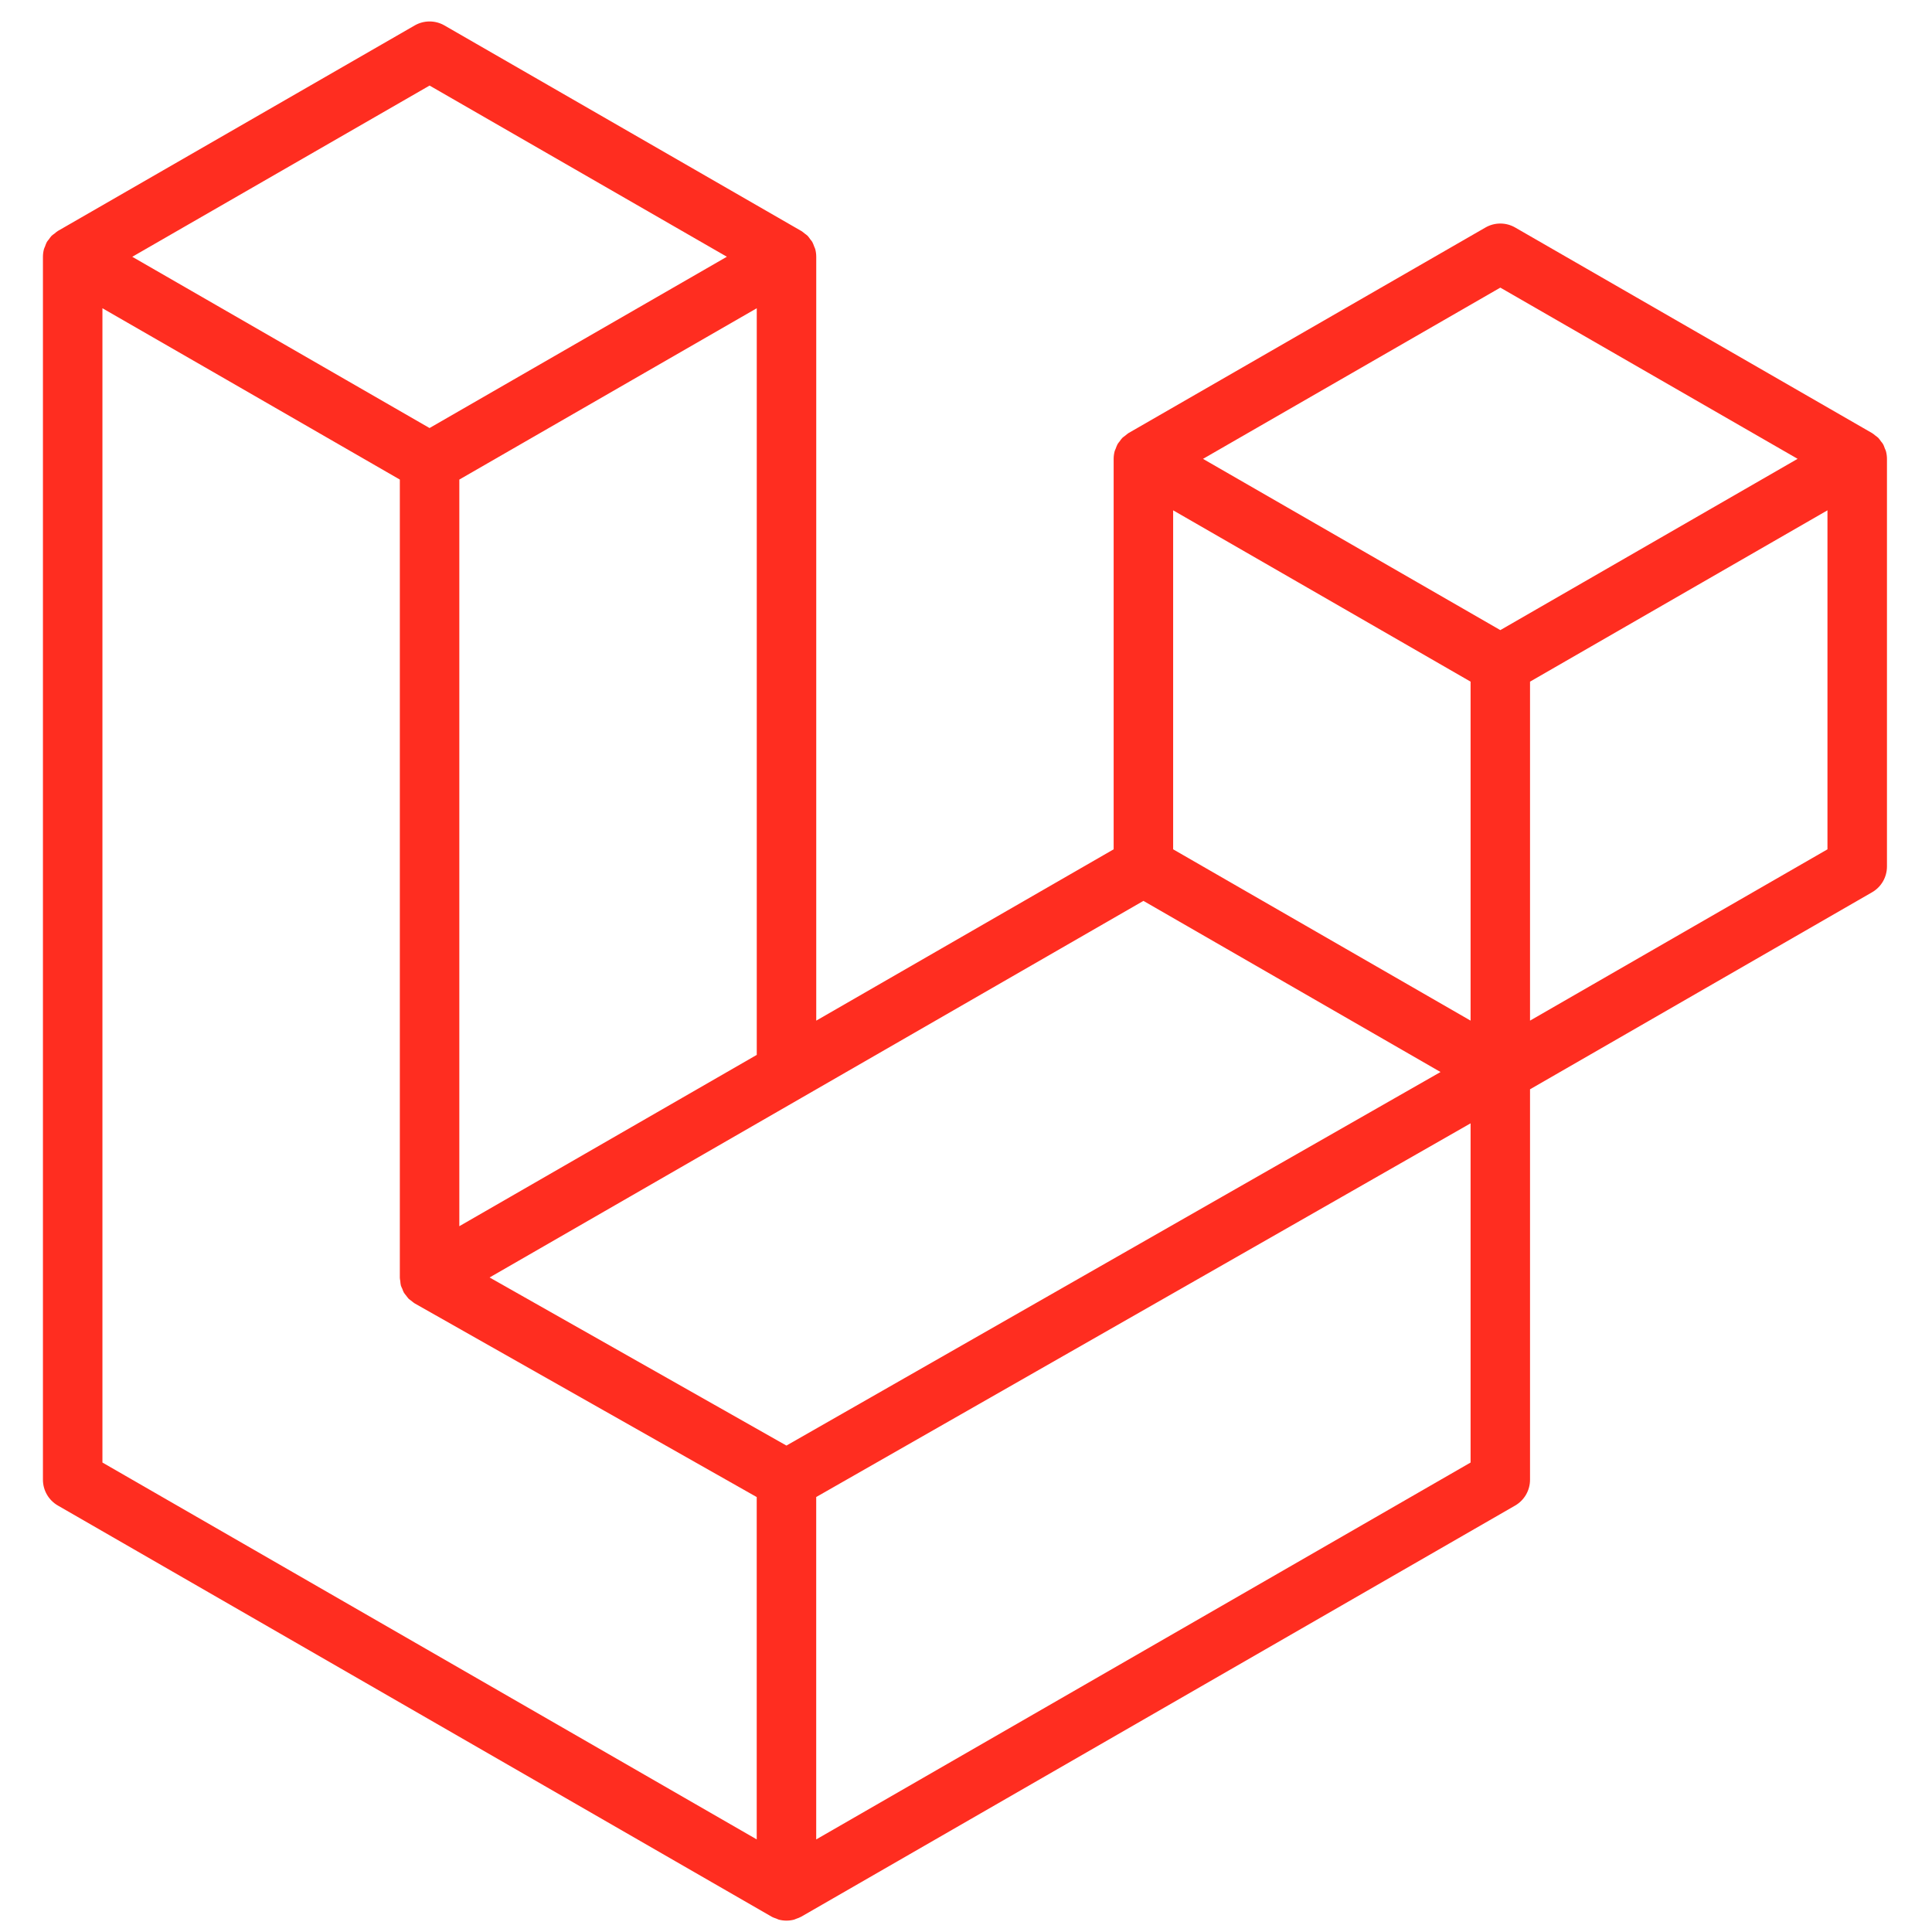
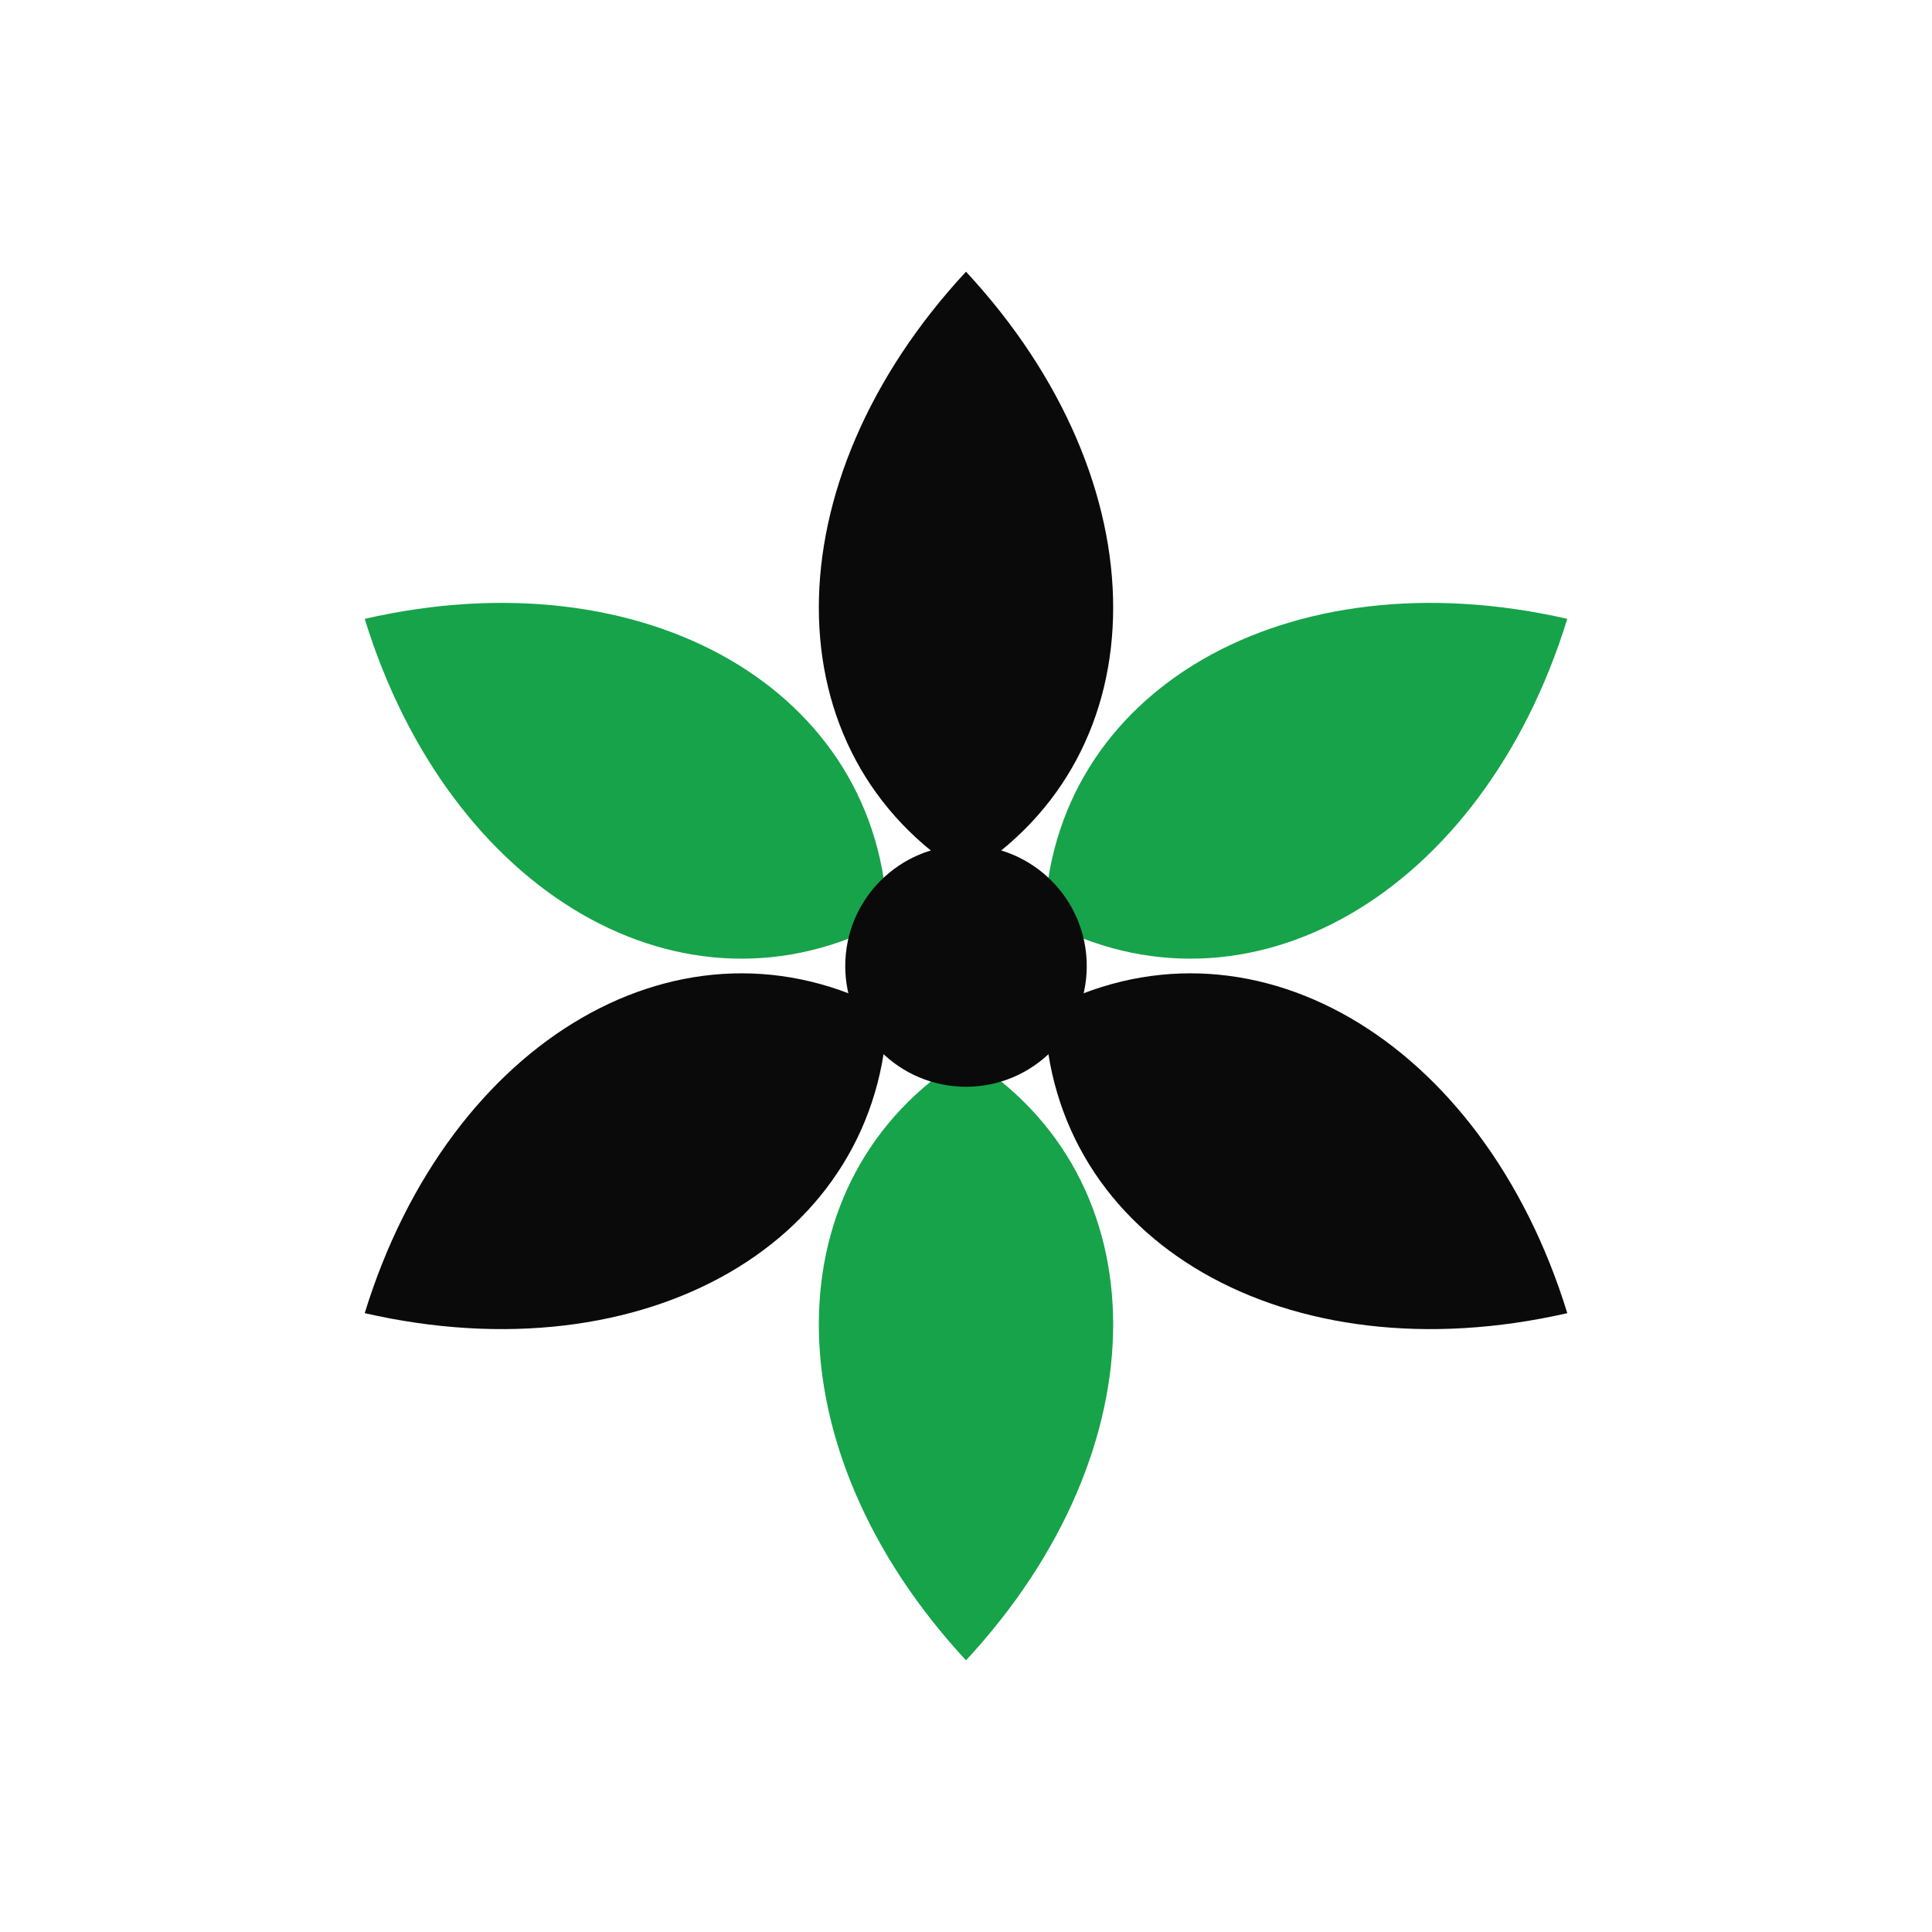
- <svg xmlns="http://www.w3.org/2000/svg" width="166" height="166" viewBox="0 0 166 166" fill="none">
-   <path fill-rule="evenodd" clip-rule="evenodd" d="M162.041 38.759C162.099 38.977 162.129 39.201 162.13 39.426V74.452C162.13 74.902 162.011 75.344 161.786 75.733C161.561 76.122 161.237 76.444 160.847 76.668L131.462 93.594V127.141C131.462 128.054 130.977 128.897 130.186 129.357L68.847 164.683C68.707 164.763 68.554 164.814 68.401 164.868C68.343 164.887 68.289 164.922 68.228 164.938C67.8 165.051 67.349 165.051 66.92 164.938C66.85 164.919 66.786 164.881 66.719 164.855C66.579 164.804 66.432 164.76 66.298 164.683L4.972 129.357C4.583 129.133 4.259 128.81 4.034 128.421C3.808 128.032 3.69 127.591 3.689 127.141L3.689 22.063C3.689 21.834 3.721 21.61 3.779 21.393C3.798 21.32 3.843 21.253 3.868 21.179C3.916 21.045 3.961 20.908 4.031 20.783C4.079 20.7 4.149 20.633 4.206 20.557C4.28 20.454 4.347 20.349 4.433 20.26C4.506 20.186 4.602 20.132 4.685 20.068C4.778 19.992 4.861 19.909 4.966 19.848L35.633 2.185C36.022 1.961 36.462 1.844 36.91 1.844C37.358 1.844 37.798 1.961 38.186 2.185L68.851 19.848H68.857C68.959 19.912 69.045 19.992 69.138 20.065C69.221 20.129 69.313 20.186 69.387 20.257C69.476 20.349 69.54 20.454 69.616 20.557C69.671 20.633 69.744 20.7 69.789 20.783C69.862 20.911 69.904 21.045 69.955 21.179C69.98 21.253 70.025 21.32 70.044 21.396C70.103 21.614 70.133 21.838 70.133 22.063V87.694L95.686 72.974V39.423C95.686 39.2 95.718 38.973 95.775 38.759C95.798 38.683 95.839 38.615 95.865 38.542C95.916 38.408 95.96 38.271 96.031 38.146C96.079 38.063 96.149 37.996 96.203 37.92C96.279 37.818 96.343 37.712 96.433 37.623C96.506 37.549 96.599 37.495 96.681 37.431C96.777 37.355 96.86 37.272 96.962 37.211L127.633 19.548C128.021 19.324 128.461 19.206 128.91 19.206C129.358 19.206 129.798 19.324 130.186 19.548L160.85 37.211C160.959 37.275 161.042 37.355 161.137 37.428C161.217 37.492 161.31 37.549 161.383 37.62C161.473 37.712 161.536 37.818 161.613 37.92C161.67 37.996 161.741 38.063 161.785 38.146C161.859 38.271 161.9 38.408 161.951 38.542C161.98 38.615 162.021 38.683 162.041 38.759ZM157.018 72.974V43.848L146.287 50.028L131.462 58.568V87.694L157.021 72.974H157.018ZM126.354 125.663V96.518L111.771 104.85L70.13 128.626V158.046L126.354 125.663ZM8.801 26.485V125.663L65.018 158.043V128.629L35.649 112L35.64 111.994L35.627 111.988C35.528 111.93 35.445 111.847 35.353 111.777C35.273 111.713 35.18 111.662 35.11 111.592L35.104 111.582C35.021 111.502 34.963 111.403 34.893 111.314C34.829 111.228 34.753 111.154 34.702 111.065L34.699 111.055C34.641 110.96 34.606 110.845 34.565 110.736C34.523 110.64 34.469 110.551 34.443 110.449C34.411 110.328 34.405 110.197 34.392 110.072C34.379 109.976 34.354 109.881 34.354 109.785V109.778V41.205L19.532 32.662L8.801 26.485ZM36.913 7.35L11.364 22.063L36.907 36.777L62.453 22.06L36.907 7.35H36.913ZM50.2 99.174L65.022 90.637V26.485L54.291 32.665L39.466 41.205V105.357L50.2 99.174ZM128.91 24.713L103.363 39.426L128.91 54.14L154.453 39.423L128.91 24.713ZM126.354 58.568L111.529 50.028L100.798 43.848V72.974L115.619 81.511L126.354 87.694V58.568ZM67.571 124.205L105.042 102.803L123.772 92.109L98.245 77.405L68.854 94.334L42.066 109.762L67.571 124.205Z" fill="#FF2D20" />
+ <svg xmlns="http://www.w3.org/2000/svg" viewBox="0 0 64 64" fill="none">
+   <style>
+     .ink { fill: #0A0A0A; }
+     @media (prefers-color-scheme: dark) { .ink { fill: #FAFAFA; } }
+   </style>
+   <path class="ink" transform="rotate(0 32 32)" d="M32 9 C25.5 16 25.5 25 32 29 C38.5 25 38.5 16 32 9 Z" />
+   <path class="ink" transform="rotate(120 32 32)" d="M32 9 C25.5 16 25.5 25 32 29 C38.5 25 38.5 16 32 9 Z" />
+   <path class="ink" transform="rotate(240 32 32)" d="M32 9 C25.5 16 25.5 25 32 29 C38.5 25 38.5 16 32 9 Z" />
+   <path fill="#16A34A" transform="rotate(60 32 32)" d="M32 9 C25.5 16 25.5 25 32 29 C38.5 25 38.5 16 32 9 Z" />
+   <path fill="#16A34A" transform="rotate(180 32 32)" d="M32 9 C25.5 16 25.5 25 32 29 C38.5 25 38.5 16 32 9 Z" />
+   <path fill="#16A34A" transform="rotate(300 32 32)" d="M32 9 C25.5 16 25.5 25 32 29 C38.5 25 38.5 16 32 9 Z" />
+   <circle class="ink" cx="32" cy="32" r="4" />
</svg>
